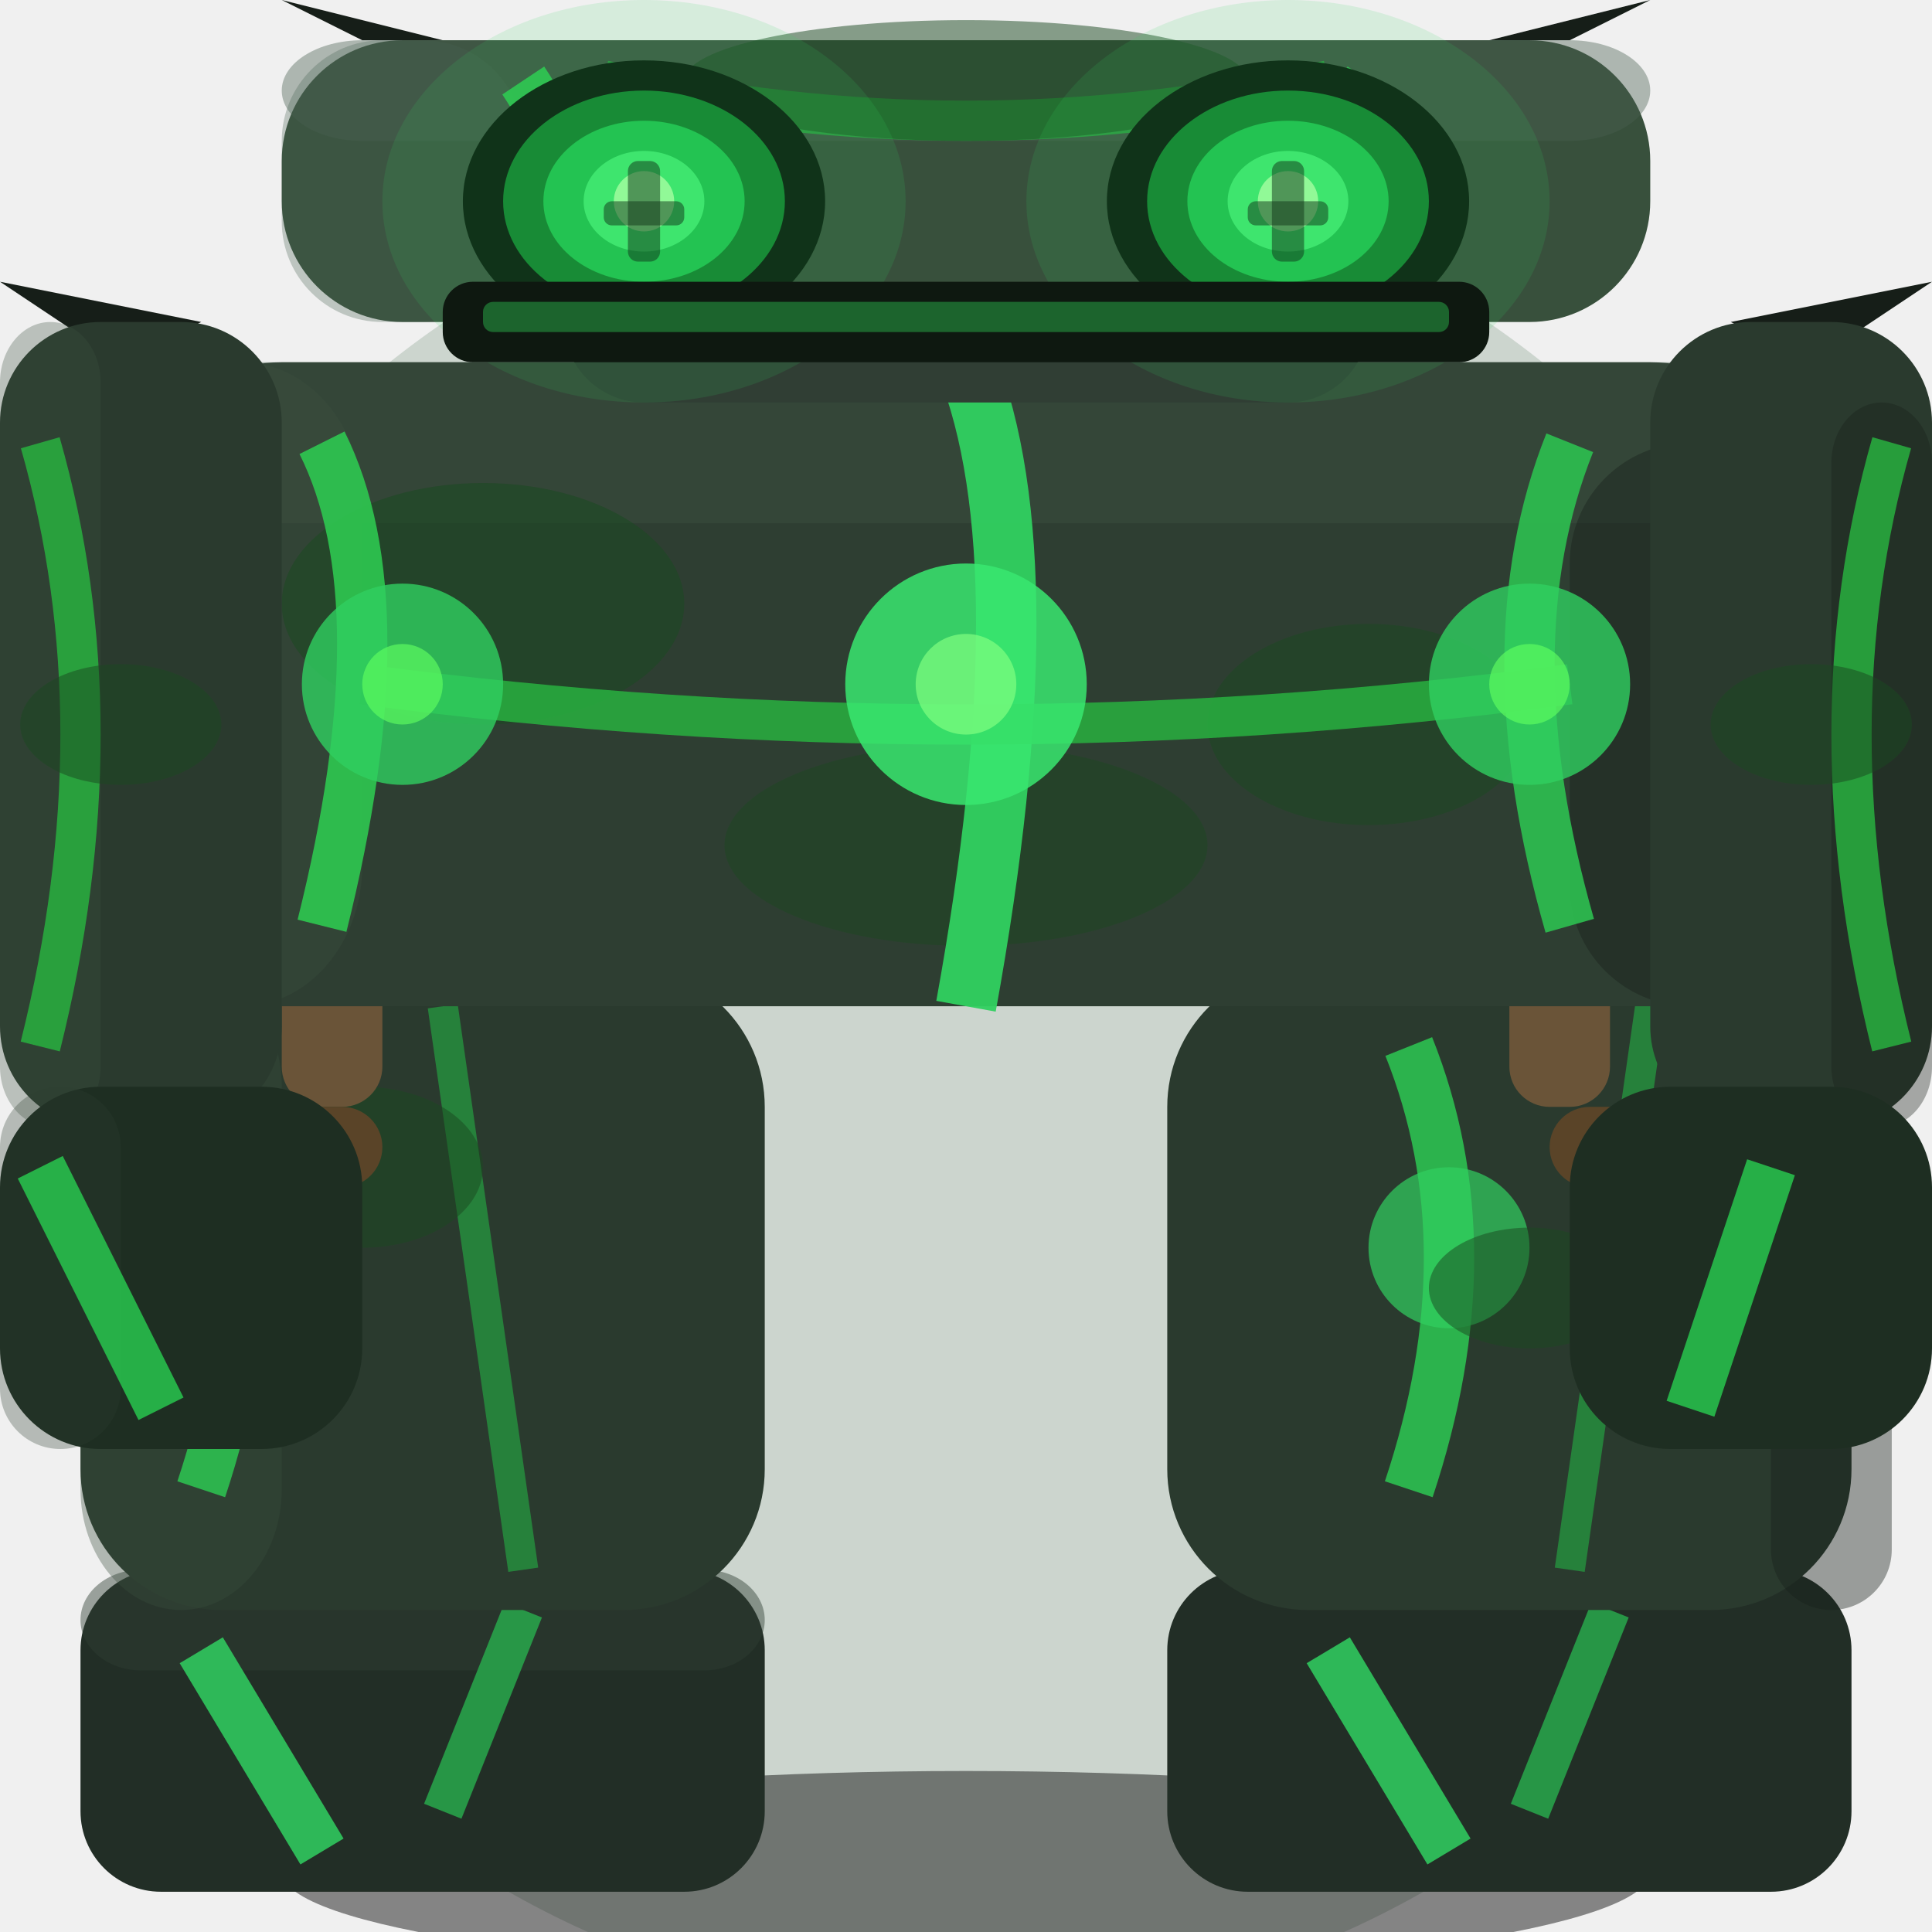
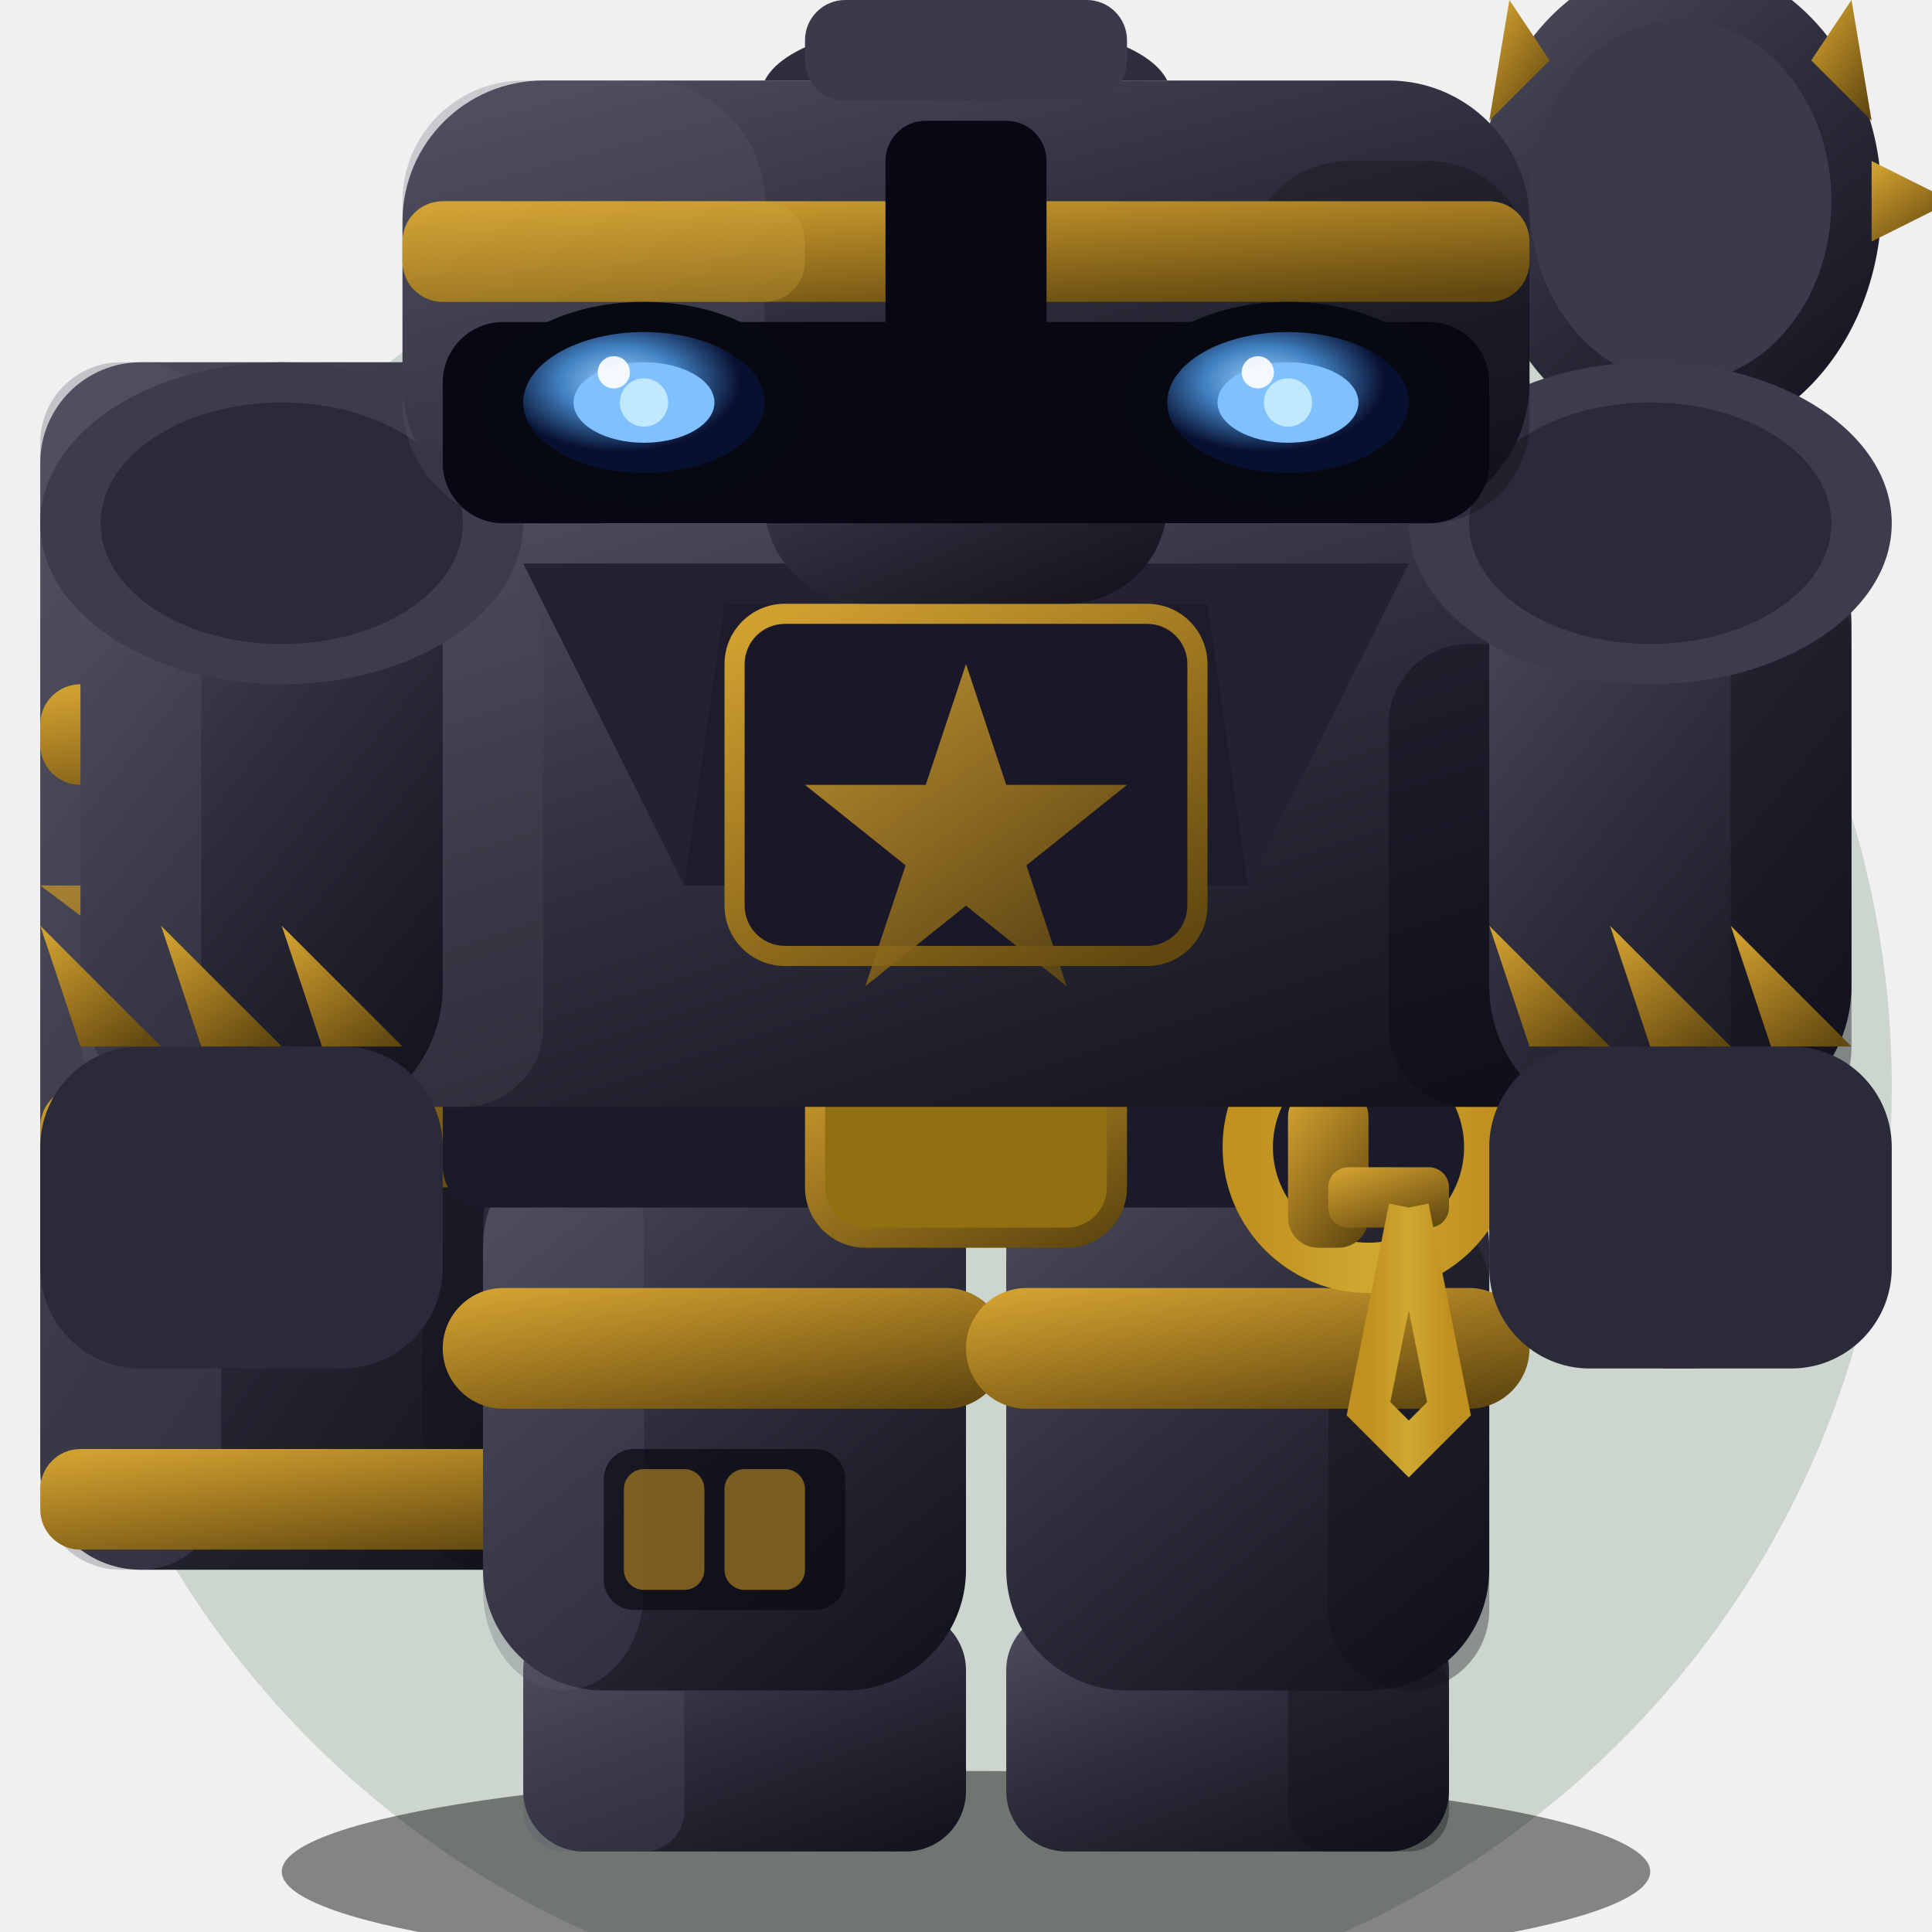
<svg xmlns="http://www.w3.org/2000/svg" viewBox="0 0 96 96">
+   <defs>
+     <linearGradient id="ir" x1="15%" y1="0%" x2="85%" y2="100%">
+       <stop offset="0%" stop-color="#4A4A5A" />
+       <stop offset="45%" stop-color="#2E2E3C" />
+       <stop offset="100%" stop-color="#141420" />
+     </linearGradient>
+     <linearGradient id="gd" x1="15%" y1="0%" x2="85%" y2="100%">
+       <stop offset="0%" stop-color="#D0A030" />
+       <stop offset="45%" stop-color="#A07820" />
+       <stop offset="100%" stop-color="#604810" />
+     </linearGradient>
+     <linearGradient id="sk" x1="20%" y1="0%" x2="80%" y2="100%">
+       <stop offset="0%" stop-color="#C89060" />
+       <stop offset="50%" stop-color="#A06838" />
+       <stop offset="100%" stop-color="#6A3C18" />
+     </linearGradient>
+     <linearGradient id="ch" x1="0%" y1="0%" x2="100%" y2="0%">
+       <stop offset="0%" stop-color="#C09020" />
+       <stop offset="50%" stop-color="#D0A830" />
+       <stop offset="100%" stop-color="#C09020" />
+     </linearGradient>
+     <radialGradient id="ey" cx="40%" cy="35%">
+       <stop offset="0%" stop-color="#A0D0FF" />
+       <stop offset="50%" stop-color="#4080C0" />
+       <stop offset="100%" stop-color="#081030" />
+     </radialGradient>
+   </defs>
  <circle cx="48" cy="54" r="46" fill="#003A10" opacity="0.15" />
  <ellipse cx="48" cy="93" rx="34" ry="5" fill="#000" opacity="0.45" />
-   <rect x="4" y="78" width="34" height="16" rx="4" fill="#222E26" />
-   <rect x="58" y="78" width="34" height="16" rx="4" fill="#222E26" />
-   <rect x="4" y="78" width="34" height="5" rx="3" fill="#2E3E32" opacity="0.45" />
-   <path d="M10,82 L16,92" stroke="#30D060" stroke-width="2.5" fill="none" opacity="0.85" />
-   <path d="M26,80 L22,90" stroke="#28B850" stroke-width="2" fill="none" opacity="0.75" />
-   <path d="M66,82 L72,92" stroke="#30D060" stroke-width="2.5" fill="none" opacity="0.85" />
-   <path d="M80,80 L76,90" stroke="#28B850" stroke-width="2" fill="none" opacity="0.75" />
-   <rect x="4" y="48" width="34" height="32" rx="7" fill="#2A3A2E" />
-   <rect x="58" y="48" width="34" height="32" rx="7" fill="#2A3A2E" />
-   <rect x="4" y="48" width="10" height="32" rx="6" fill="#384E3C" opacity="0.35" />
-   <rect x="88" y="52" width="6" height="28" rx="3" fill="#161E18" opacity="0.4" />
-   <path d="M10,52 Q14,62 10,74" stroke="#2CC050" stroke-width="2.5" fill="none" opacity="0.9" />
-   <path d="M22,50 L26,78" stroke="#24A040" stroke-width="1.5" fill="none" opacity="0.7" />
-   <path d="M70,52 Q74,62 70,74" stroke="#2CC050" stroke-width="2.5" fill="none" opacity="0.9" />
-   <path d="M82,50 L78,78" stroke="#24A040" stroke-width="1.5" fill="none" opacity="0.7" />
-   <circle cx="12" cy="62" r="4" fill="#30D060" opacity="0.7" />
-   <circle cx="72" cy="62" r="4" fill="#30D060" opacity="0.7" />
-   <ellipse cx="18" cy="58" rx="6" ry="4" fill="#1A4820" opacity="0.5" />
-   <ellipse cx="76" cy="64" rx="5" ry="3" fill="#1A4820" opacity="0.5" />
-   <rect x="2" y="42" width="20" height="5" rx="2" fill="#6A5438" />
-   <rect x="6" y="47" width="5" height="8" rx="2" fill="#6A5438" />
-   <rect x="14" y="47" width="5" height="8" rx="2" fill="#6A5438" />
-   <rect x="4" y="55" width="15" height="4" rx="2" fill="#5A4428" />
-   <rect x="74" y="42" width="20" height="5" rx="2" fill="#6A5438" />
-   <rect x="75" y="47" width="5" height="8" rx="2" fill="#6A5438" />
-   <rect x="83" y="47" width="5" height="8" rx="2" fill="#6A5438" />
-   <rect x="77" y="55" width="15" height="4" rx="2" fill="#5A4428" />
-   <circle cx="8" cy="48" r="4" fill="#7A6448" opacity="0.8" />
-   <circle cx="88" cy="48" r="4" fill="#7A6448" opacity="0.8" />
-   <circle cx="10" cy="48" r="2" fill="#2CC050" opacity="0.6" />
-   <circle cx="86" cy="48" r="2" fill="#2CC050" opacity="0.6" />
-   <rect x="6" y="18" width="84" height="32" rx="8" fill="#2E3E32" />
-   <rect x="6" y="18" width="84" height="8" rx="6" fill="#3C5240" opacity="0.4" />
-   <rect x="6" y="18" width="12" height="32" rx="7" fill="#3C5240" opacity="0.3" />
-   <rect x="78" y="22" width="12" height="28" rx="6" fill="#161E18" opacity="0.4" />
-   <path d="M6,18 L0,14 L10,16 Z" fill="#161E18" />
-   <path d="M90,18 L96,14 L86,16 Z" fill="#161E18" />
-   <ellipse cx="24" cy="30" rx="10" ry="6" fill="#1A4820" opacity="0.55" />
-   <ellipse cx="68" cy="36" rx="8" ry="5" fill="#1A4820" opacity="0.5" />
-   <ellipse cx="48" cy="42" rx="12" ry="5" fill="#1A4820" opacity="0.45" />
-   <path d="M16,22 Q20,30 16,46" stroke="#2EC850" stroke-width="2.5" fill="none" opacity="0.9" />
-   <path d="M48,18 Q52,28 48,50" stroke="#30D060" stroke-width="3" fill="none" opacity="0.95" />
-   <path d="M78,22 Q74,32 78,46" stroke="#2CC050" stroke-width="2.5" fill="none" opacity="0.9" />
-   <path d="M18,34 Q48,38 78,34" stroke="#28B040" stroke-width="2" fill="none" opacity="0.85" />
-   <circle cx="20" cy="34" r="5" fill="#30D060" opacity="0.8" />
-   <circle cx="48" cy="34" r="6" fill="#38E870" opacity="0.85" />
-   <circle cx="76" cy="34" r="5" fill="#30D060" opacity="0.8" />
-   <circle cx="48" cy="34" r="2.5" fill="#80FF80" opacity="0.7" />
-   <circle cx="20" cy="34" r="2" fill="#60FF60" opacity="0.65" />
-   <circle cx="76" cy="34" r="2" fill="#60FF60" opacity="0.65" />
-   <rect x="0" y="16" width="14" height="40" rx="5" fill="#2A3A2E" />
-   <rect x="0" y="16" width="5" height="40" rx="3" fill="#3C5240" opacity="0.3" />
-   <rect x="82" y="16" width="14" height="40" rx="5" fill="#2A3A2E" />
-   <rect x="91" y="20" width="5" height="36" rx="3" fill="#161E18" opacity="0.35" />
-   <path d="M2,22 Q6,36 2,52" stroke="#28B840" stroke-width="2" fill="none" opacity="0.8" />
-   <path d="M94,22 Q90,36 94,52" stroke="#28B840" stroke-width="2" fill="none" opacity="0.8" />
-   <ellipse cx="6" cy="36" rx="5" ry="3" fill="#1A4820" opacity="0.5" />
-   <ellipse cx="90" cy="36" rx="5" ry="3" fill="#1A4820" opacity="0.5" />
-   <rect x="0" y="54" width="18" height="18" rx="5" fill="#1E2E22" />
-   <rect x="78" y="54" width="18" height="18" rx="5" fill="#1E2E22" />
-   <rect x="0" y="54" width="6" height="18" rx="3" fill="#2A3E2E" opacity="0.3" />
-   <path d="M2,58 L8,70" stroke="#28D050" stroke-width="2.5" fill="none" opacity="0.8" />
-   <path d="M88,58 L84,70" stroke="#28D050" stroke-width="2.5" fill="none" opacity="0.8" />
-   <rect x="28" y="12" width="40" height="8" rx="4" fill="#303E34" />
-   <rect x="14" y="2" width="68" height="14" rx="6" fill="#38503C" />
-   <rect x="14" y="2" width="68" height="5" rx="4" fill="#486050" opacity="0.4" />
-   <rect x="14" y="2" width="12" height="14" rx="5" fill="#486050" opacity="0.3" />
-   <path d="M18,2 L14,0 L22,2 Z" fill="#161E18" />
-   <path d="M78,2 L82,0 L74,2 Z" fill="#161E18" />
-   <path d="M26,4 Q30,10 28,16" stroke="#2EC850" stroke-width="2.5" fill="none" opacity="0.9" />
-   <path d="M68,4 Q64,10 66,16" stroke="#2CC050" stroke-width="2.5" fill="none" opacity="0.9" />
-   <path d="M30,4 Q48,8 66,4" stroke="#28A840" stroke-width="2" fill="none" opacity="0.8" />
-   <ellipse cx="48" cy="4" rx="14" ry="3" fill="#1A4820" opacity="0.5" />
-   <ellipse cx="32" cy="10" rx="9" ry="7" fill="#0A1A0E" />
-   <ellipse cx="64" cy="10" rx="9" ry="7" fill="#0A1A0E" />
-   <ellipse cx="32" cy="10" rx="7" ry="5.5" fill="#148030" />
-   <ellipse cx="64" cy="10" rx="7" ry="5.5" fill="#148030" />
-   <ellipse cx="32" cy="10" rx="5" ry="4" fill="#20C050" />
-   <ellipse cx="64" cy="10" rx="5" ry="4" fill="#20C050" />
-   <ellipse cx="32" cy="10" rx="3" ry="2.5" fill="#40E870" />
-   <ellipse cx="64" cy="10" rx="3" ry="2.5" fill="#40E870" />
-   <circle cx="32" cy="10" r="1.5" fill="#A0FFA0" />
-   <circle cx="64" cy="10" r="1.5" fill="#A0FFA0" />
-   <rect x="31.2" y="8" width="1.6" height="5" rx="0.5" fill="#0A1A0E" opacity="0.5" />
-   <rect x="30" y="10" width="4" height="1.2" rx="0.4" fill="#0A1A0E" opacity="0.5" />
-   <rect x="63.2" y="8" width="1.6" height="5" rx="0.5" fill="#0A1A0E" opacity="0.5" />
-   <rect x="62" y="10" width="4" height="1.2" rx="0.4" fill="#0A1A0E" opacity="0.5" />
-   <ellipse cx="32" cy="10" rx="13" ry="10" fill="#30D060" opacity="0.14" />
-   <ellipse cx="64" cy="10" rx="13" ry="10" fill="#30D060" opacity="0.14" />
-   <rect x="22" y="14" width="52" height="4" rx="1.5" fill="#0E1810" />
-   <rect x="24" y="15" width="48" height="1.5" rx="0.5" fill="#2CC050" opacity="0.45" />
+   <rect x="2" y="18" width="28" height="60" rx="5" fill="url(#ir)" />
+   <rect x="2" y="18" width="9" height="60" rx="4" fill="#5A5A6A" opacity="0.3" />
+   <rect x="21" y="22" width="9" height="56" rx="3" fill="#0E0E1A" opacity="0.35" />
+   <rect x="2" y="34" width="28" height="5" rx="2" fill="url(#gd)" />
+   <rect x="2" y="54" width="28" height="5" rx="2" fill="url(#gd)" />
+   <rect x="2" y="72" width="28" height="5" rx="2" fill="url(#gd)" />
+   <ellipse cx="16" cy="44" rx="10" ry="10" fill="#1E1E2C" />
+   <path d="M16,34 L20,44 L30,44 L22,50 L26,60 L16,54 L6,60 L10,50 L2,44 L12,44 Z" fill="url(#gd)" opacity="0.8" />
+   <circle cx="16" cy="44" r="4" fill="#C09020" />
+   <ellipse cx="16" cy="44" rx="6" ry="6" fill="url(#gd)" />
+   <ellipse cx="16" cy="44" rx="4" ry="4" fill="#8A6010" />
+   <circle cx="16" cy="44" r="2" fill="url(#gd)" />
+   <rect x="80" y="8" width="7" height="60" rx="3" fill="#5A4820" />
+   <rect x="81.5" y="10" width="3" height="56" rx="1.5" fill="#7A6030" opacity="0.45" />
+   <ellipse cx="83.5" cy="10" rx="10" ry="12" fill="url(#ir)" />
+   <ellipse cx="83.5" cy="10" rx="7.5" ry="9" fill="#3A3A4A" />
+   <polygon points="83.5,0 80,0 83.5,-4 87,0" fill="url(#gd)" />
+   <polygon points="93,8 93,12 97,10" fill="url(#gd)" />
+   <polygon points="74,8 74,12 70,10" fill="url(#gd)" />
+   <polygon points="83.5,22 80,22 83.5,26 87,22" fill="url(#gd)" />
+   <polygon points="90,3 93,6 92,0" fill="url(#gd)" />
+   <polygon points="77,3 74,6 75,0" fill="url(#gd)" />
+   <path d="M83.5,22 C80,30 78,38 80,46" stroke="url(#ch)" stroke-width="3" fill="none" />
+   <rect x="78" y="44" width="6" height="5" rx="2" fill="url(#gd)" />
+   <rect x="79" y="49" width="4" height="5" rx="2" fill="url(#gd)" />
+   <rect x="26" y="80" width="22" height="12" rx="3" fill="url(#ir)" />
+   <rect x="50" y="80" width="22" height="12" rx="3" fill="url(#ir)" />
+   <rect x="26" y="80" width="8" height="12" rx="2" fill="#5A5A6A" opacity="0.28" />
+   <rect x="64" y="82" width="8" height="10" rx="2" fill="#0E0E18" opacity="0.35" />
+   <rect x="24" y="56" width="24" height="28" rx="6" fill="url(#ir)" />
+   <rect x="50" y="56" width="24" height="28" rx="6" fill="url(#ir)" />
+   <rect x="24" y="56" width="8" height="28" rx="5" fill="#5A5A6A" opacity="0.28" />
+   <rect x="66" y="60" width="8" height="24" rx="4" fill="#0E0E18" opacity="0.35" />
+   <rect x="22" y="64" width="28" height="6" rx="3" fill="url(#gd)" />
+   <rect x="48" y="64" width="28" height="6" rx="3" fill="url(#gd)" />
+   <rect x="30" y="72" width="12" height="8" rx="1.5" fill="#0A0A14" opacity="0.7" />
+   <rect x="31" y="73" width="4" height="6" rx="1" fill="#C09020" opacity="0.6" />
+   <rect x="36" y="73" width="4" height="6" rx="1" fill="#C09020" opacity="0.6" />
+   <rect x="22" y="53" width="52" height="7" rx="2" fill="#1A1A28" />
+   <rect x="40" y="51" width="16" height="11" rx="3" fill="url(#gd)" />
+   <rect x="41" y="52" width="14" height="9" rx="2" fill="#907010" />
+   <circle cx="68" cy="57" r="6" fill="none" stroke="url(#ch)" stroke-width="2.5" />
+   <rect x="64" y="54" width="4" height="8" rx="1.5" fill="url(#gd)" />
+   <rect x="66" y="58" width="6" height="3" rx="1" fill="url(#gd)" />
+   <path d="M70,60 L72,70 L70,72 L68,70 L70,60" stroke="url(#ch)" stroke-width="2" fill="none" />
+   <path d="M20,26 C18,28 17,40 17,55 L79,55 C79,40 78,28 76,26 Z" fill="url(#ir)" />
+   <path d="M26,28 L34,44 L62,44 L70,28 Z" fill="#242232" />
+   <path d="M34,44 L36,30 L60,30 L62,44 Z" fill="#1A1826" opacity="0.6" />
+   <rect x="36" y="30" width="24" height="18" rx="3" fill="url(#gd)" />
+   <rect x="37" y="31" width="22" height="16" rx="2" fill="#1A1828" />
+   <path d="M48,33 L50,39 L56,39 L51,43 L53,49 L48,45 L43,49 L45,43 L40,39 L46,39 Z" fill="url(#gd)" opacity="0.85" />
+   <rect x="17" y="28" width="10" height="27" rx="4" fill="#4A4A58" opacity="0.3" />
+   <rect x="69" y="32" width="10" height="23" rx="4" fill="#0A0A16" opacity="0.4" />
+   <rect x="4" y="24" width="18" height="32" rx="7" fill="url(#ir)" />
+   <rect x="4" y="24" width="6" height="32" rx="5" fill="#5A5A6A" opacity="0.28" />
+   <rect x="74" y="24" width="18" height="32" rx="7" fill="url(#ir)" />
+   <rect x="86" y="28" width="6" height="28" rx="4" fill="#0E0E18" opacity="0.4" />
+   <ellipse cx="14" cy="26" rx="12" ry="8" fill="#3C3C4C" />
+   <ellipse cx="14" cy="26" rx="9" ry="6" fill="#2A2A38" />
+   <ellipse cx="82" cy="26" rx="12" ry="8" fill="#3C3C4C" />
+   <ellipse cx="82" cy="26" rx="9" ry="6" fill="#2A2A38" />
+   <rect x="2" y="52" width="20" height="16" rx="5" fill="#2A2A38" />
+   <rect x="74" y="52" width="20" height="16" rx="5" fill="#2A2A38" />
+   <polygon points="4,52 2,46 8,52" fill="url(#gd)" />
+   <polygon points="10,52 8,46 14,52" fill="url(#gd)" />
+   <polygon points="16,52 14,46 20,52" fill="url(#gd)" />
+   <polygon points="76,52 74,46 80,52" fill="url(#gd)" />
+   <polygon points="82,52 80,46 86,52" fill="url(#gd)" />
+   <polygon points="88,52 86,46 92,52" fill="url(#gd)" />
+   <rect x="38" y="18" width="20" height="12" rx="5" fill="url(#ir)" />
+   <rect x="20" y="4" width="56" height="22" rx="7" fill="url(#ir)" />
+   <rect x="20" y="4" width="18" height="22" rx="6" fill="#5A5A6A" opacity="0.25" />
+   <rect x="62" y="8" width="14" height="18" rx="5" fill="#0E0E18" opacity="0.3" />
+   <rect x="20" y="10" width="56" height="5" rx="2" fill="url(#gd)" />
+   <rect x="20" y="10" width="20" height="5" rx="2" fill="#D4AA40" opacity="0.28" />
+   <path d="M38,4 C40,0 56,0 58,4" fill="#2E2E3C" />
+   <rect x="40" y="0" width="16" height="5" rx="2" fill="#3A3A4A" />
+   <rect x="22" y="16" width="52" height="10" rx="3" fill="#080814" />
+   <rect x="44" y="6" width="8" height="20" rx="2" fill="#080814" />
+   <ellipse cx="32" cy="20" rx="8" ry="5" fill="#060812" />
+   <ellipse cx="32" cy="20" rx="6" ry="3.5" fill="url(#ey)" />
+   <ellipse cx="32" cy="20" rx="3.5" ry="2" fill="#80C0FF" />
+   <circle cx="32" cy="20" r="1.2" fill="#C0E8FF" />
+   <circle cx="30.5" cy="18.5" r="0.8" fill="white" opacity="0.9" />
+   <ellipse cx="64" cy="20" rx="8" ry="5" fill="#060812" />
+   <ellipse cx="64" cy="20" rx="6" ry="3.5" fill="url(#ey)" />
+   <ellipse cx="64" cy="20" rx="3.5" ry="2" fill="#80C0FF" />
+   <circle cx="64" cy="20" r="1.2" fill="#C0E8FF" />
+   <circle cx="62.5" cy="18.5" r="0.8" fill="white" opacity="0.9" />
</svg>
